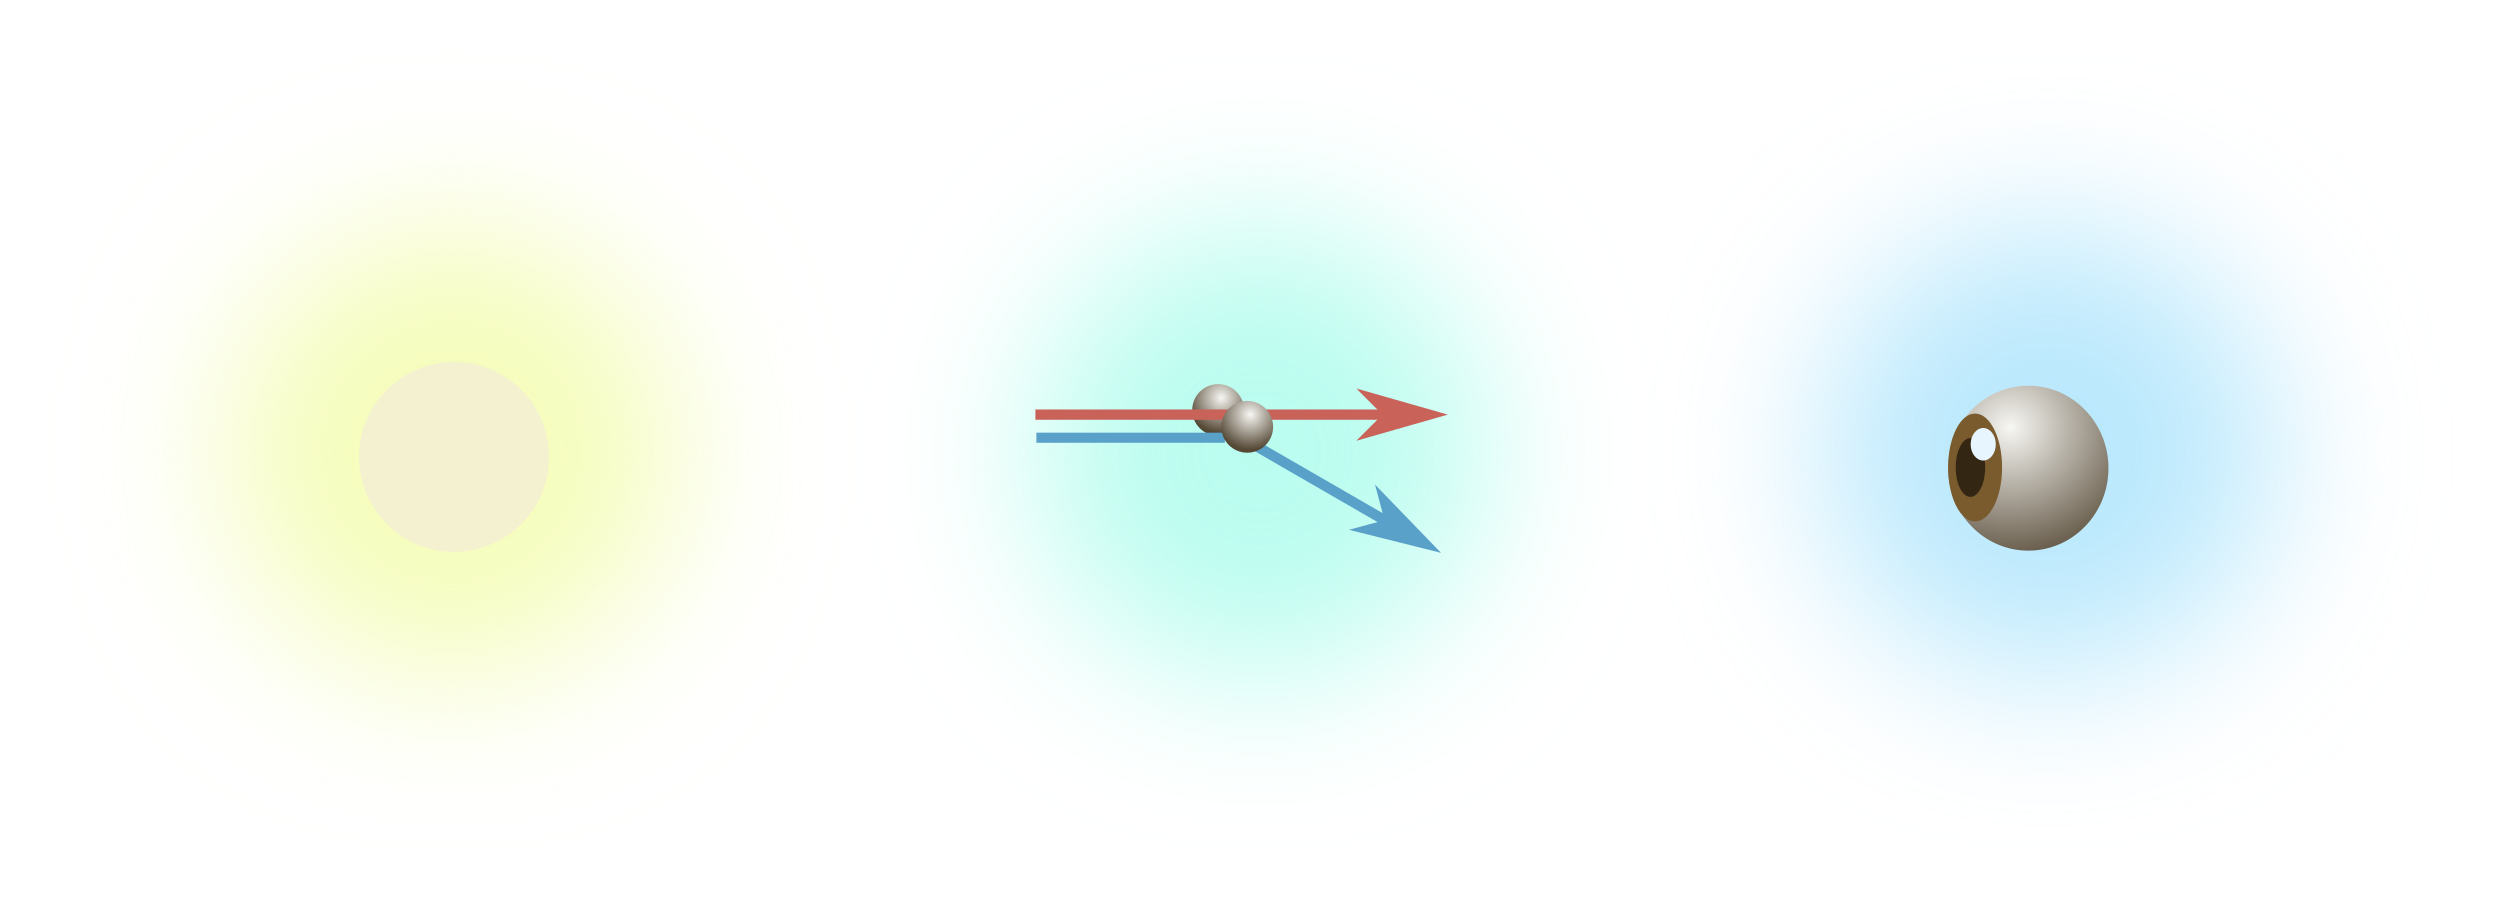
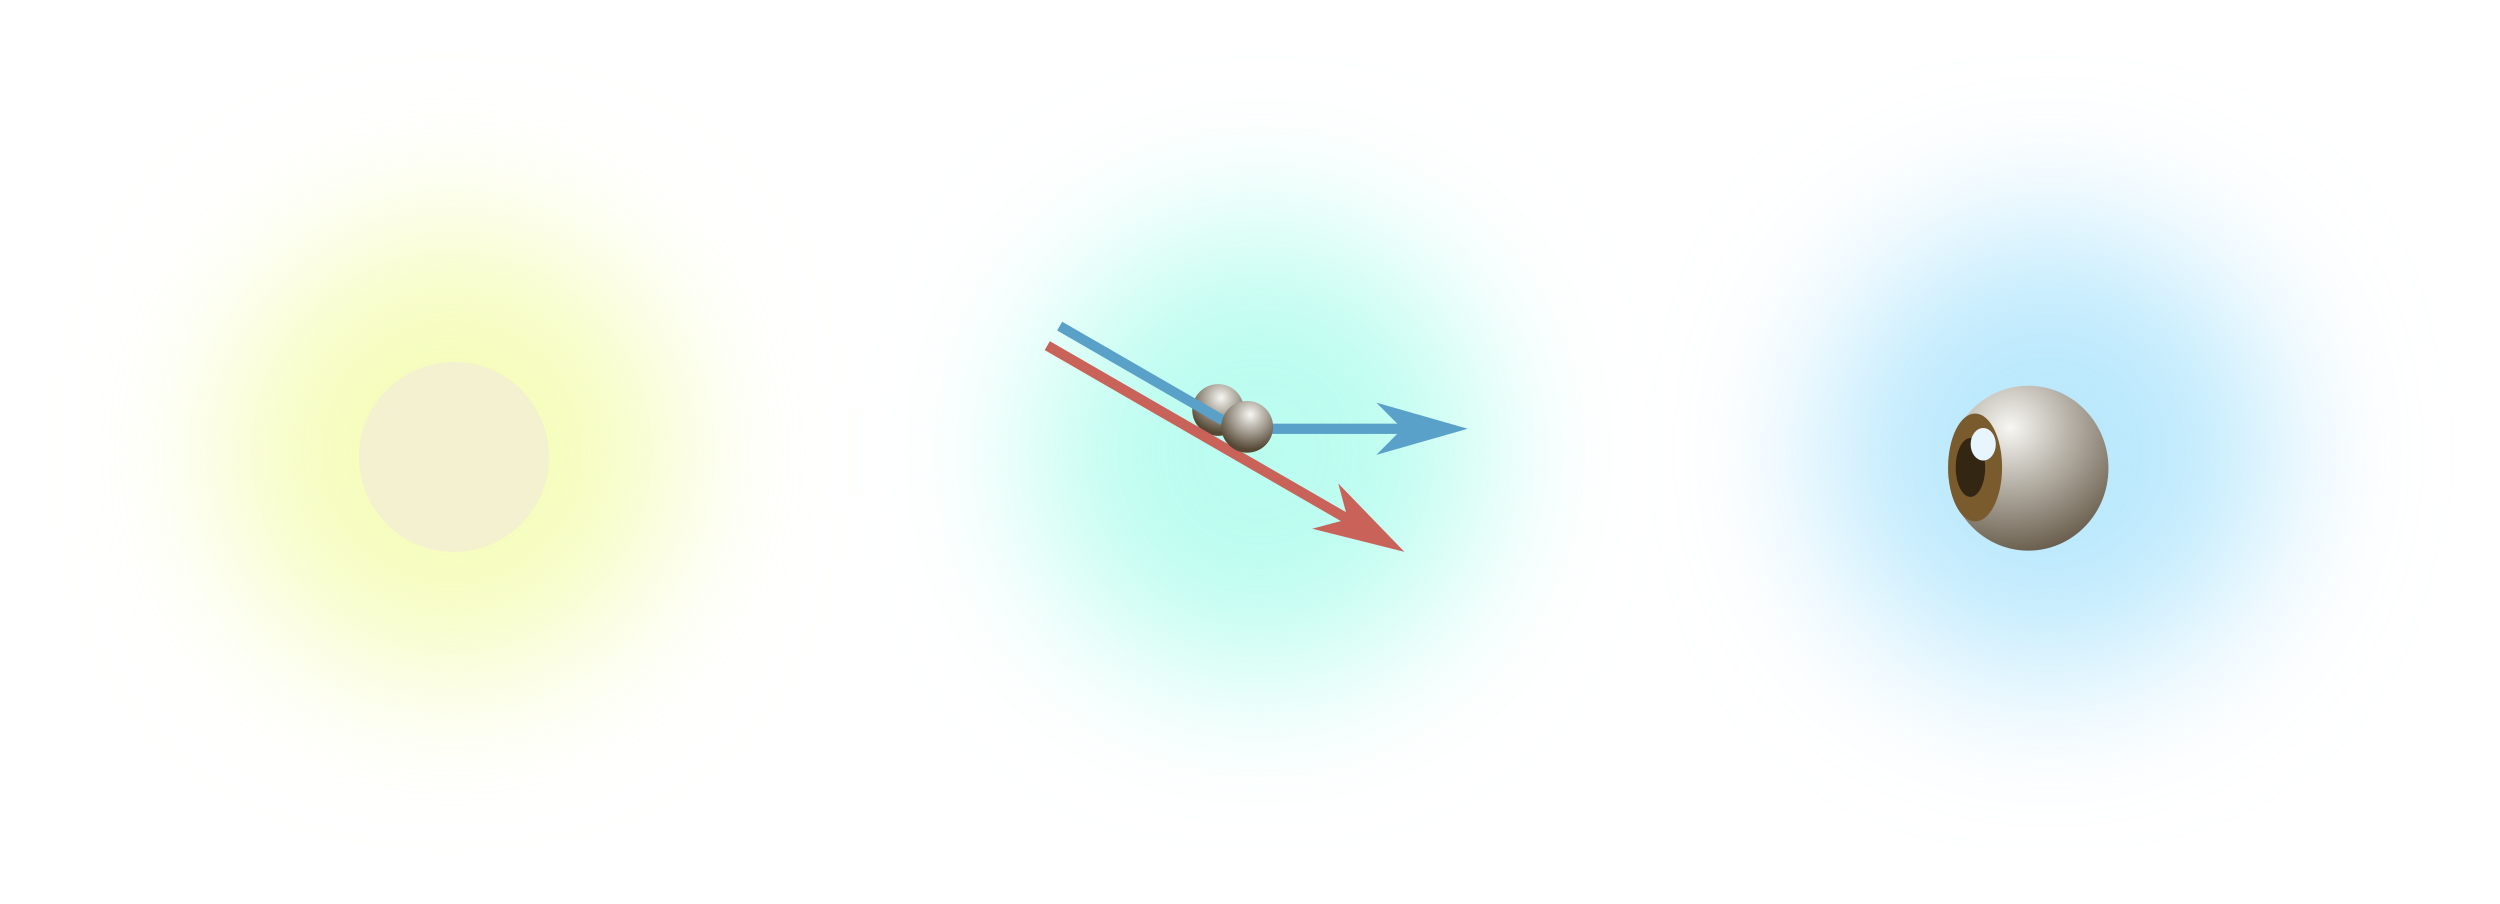
<svg xmlns="http://www.w3.org/2000/svg" xmlns:xlink="http://www.w3.org/1999/xlink" width="56.878mm" height="20.551mm" viewBox="0 0 56.878 20.551" version="1.1" id="svg1919">
  <defs id="defs1916">
    <linearGradient id="linearGradient8062">
      <stop style="stop-color:#f7f7f3;stop-opacity:1" offset="0" id="stop8058" />
      <stop style="stop-color:#554835;stop-opacity:1" offset="1" id="stop8060" />
    </linearGradient>
    <linearGradient id="linearGradient6531">
      <stop style="stop-color:#f7f7f3;stop-opacity:1" offset="0" id="stop6527" />
      <stop style="stop-color:#b09d81;stop-opacity:1" offset="1" id="stop6529" />
    </linearGradient>
    <linearGradient id="linearGradient6184">
      <stop style="stop-color:#88fbd2;stop-opacity:1" offset="0" id="stop6180" />
      <stop style="stop-color:#6ef8ce;stop-opacity:0;" offset="1" id="stop6182" />
    </linearGradient>
    <linearGradient id="linearGradient11644">
      <stop style="stop-color:#ffffff;stop-opacity:1" offset="0" id="stop11640" />
      <stop style="stop-color:#d5cbbc;stop-opacity:1" offset="1" id="stop11642" />
    </linearGradient>
    <linearGradient id="linearGradient8971">
      <stop style="stop-color:#35813b;stop-opacity:1" offset="0" id="stop8967" />
      <stop style="stop-color:#1b441b;stop-opacity:1" offset="1" id="stop8969" />
    </linearGradient>
    <marker style="overflow:visible" id="Arrow1Mend" refX="0" refY="0" orient="auto">
      <path transform="matrix(-0.4,0,0,-0.4,-4,0)" style="fill:context-stroke;fill-rule:evenodd;stroke:context-stroke;stroke-width:1pt" d="M 0,0 5,-5 -12.5,0 5,5 Z" id="path6926" />
    </marker>
    <linearGradient id="linearGradient6579">
      <stop style="stop-color:#6ecaf8;stop-opacity:1;" offset="0" id="stop6575" />
      <stop style="stop-color:#6ecaf8;stop-opacity:0;" offset="1" id="stop6577" />
    </linearGradient>
    <filter style="color-interpolation-filters:sRGB" id="filter6571" x="-0.404" y="-0.404" width="1.809" height="1.809">
      <feGaussianBlur stdDeviation="1.728" id="feGaussianBlur6573" />
    </filter>
    <linearGradient xlink:href="#linearGradient6579" id="linearGradient6581" x1="93.383" y1="100.019" x2="93.383" y2="63.141" gradientUnits="userSpaceOnUse" />
    <radialGradient xlink:href="#linearGradient6579" id="radialGradient8110" cx="105.24" cy="79.818" fx="105.24" fy="79.818" r="0.976" gradientUnits="userSpaceOnUse" gradientTransform="matrix(0.6030273,0,0,0.6030273,38.56063,28.7973)" />
    <radialGradient xlink:href="#linearGradient6579" id="radialGradient8213" gradientUnits="userSpaceOnUse" gradientTransform="matrix(0.6030273,0,0,0.6030273,38.05608,29.25981)" cx="105.24" cy="79.818" fx="105.24" fy="79.818" r="0.976" />
    <radialGradient xlink:href="#linearGradient6579" id="radialGradient8217" gradientUnits="userSpaceOnUse" gradientTransform="matrix(0.6030273,0,0,0.6030273,38.93904,29.13367)" cx="105.24" cy="79.818" fx="105.24" fy="79.818" r="0.976" />
    <radialGradient xlink:href="#linearGradient6579" id="radialGradient8225" gradientUnits="userSpaceOnUse" gradientTransform="matrix(0.6030273,0,0,0.6030273,41.26883,30.01663)" cx="105.24" cy="79.818" fx="105.24" fy="79.818" r="0.976" />
    <linearGradient xlink:href="#linearGradient8971" id="linearGradient8946" gradientUnits="userSpaceOnUse" x1="93.383" y1="100.019" x2="93.383" y2="63.141" gradientTransform="matrix(1,0,0,0.1157899,0,-121.0366)" />
    <filter style="color-interpolation-filters:sRGB" id="filter10713" x="-0.749" y="-0.23" width="2.498" height="1.46">
      <feGaussianBlur stdDeviation="0.674" id="feGaussianBlur10715" />
    </filter>
    <radialGradient xlink:href="#linearGradient6579" id="radialGradient11516" gradientUnits="userSpaceOnUse" gradientTransform="matrix(0.6030273,0,0,0.6030273,40.57859,27.30498)" cx="105.24" cy="79.818" fx="105.24" fy="79.818" r="0.976" />
    <radialGradient xlink:href="#linearGradient6579" id="radialGradient11520" gradientUnits="userSpaceOnUse" gradientTransform="matrix(0.6030273,0,0,0.6030273,41.10776,26.77581)" cx="105.24" cy="79.818" fx="105.24" fy="79.818" r="0.976" />
    <radialGradient xlink:href="#linearGradient11644" id="radialGradient11648" cx="107.048" cy="-101.914" fx="107.048" fy="-101.914" r="3.029" gradientTransform="matrix(1.425518,-0.5377639,0.7487234,1.984734,30.75449,157.9487)" gradientUnits="userSpaceOnUse" />
    <linearGradient xlink:href="#linearGradient6579" id="linearGradient13010" gradientUnits="userSpaceOnUse" x1="93.383" y1="100.019" x2="93.383" y2="63.141" gradientTransform="translate(0,64.4256)" />
    <radialGradient xlink:href="#linearGradient6184" id="radialGradient13384" gradientUnits="userSpaceOnUse" gradientTransform="matrix(0.6030273,0,0,0.6030273,-42.2831,22.18765)" cx="105.24" cy="79.818" fx="105.24" fy="79.818" r="0.976" />
    <radialGradient xlink:href="#linearGradient6184" id="radialGradient13386" gradientUnits="userSpaceOnUse" gradientTransform="matrix(0.6030273,0,0,0.6030273,-42.81226,22.71682)" cx="105.24" cy="79.818" fx="105.24" fy="79.818" r="0.976" />
    <radialGradient xlink:href="#linearGradient8062" id="radialGradient13388" gradientUnits="userSpaceOnUse" gradientTransform="matrix(1.122454,-0.1739432,0.1873045,1.071366,-49.71862,30.89984)" cx="106.882" cy="-101.166" fx="106.882" fy="-101.166" r="3.029" />
    <radialGradient xlink:href="#linearGradient6184" id="radialGradient13392" gradientUnits="userSpaceOnUse" gradientTransform="matrix(0.6030273,0,0,0.6030273,-42.12203,25.42847)" cx="105.24" cy="79.818" fx="105.24" fy="79.818" r="0.976" />
    <radialGradient xlink:href="#linearGradient6184" id="radialGradient1633" gradientUnits="userSpaceOnUse" gradientTransform="matrix(0.6030273,0,0,0.6030273,-7.896497,-103.9098)" cx="105.24" cy="79.818" fx="105.24" fy="79.818" r="0.976" />
    <radialGradient xlink:href="#linearGradient6184" id="radialGradient1635" gradientUnits="userSpaceOnUse" gradientTransform="matrix(0.6030273,0,0,0.6030273,-8.77946,-103.7836)" cx="105.24" cy="79.818" fx="105.24" fy="79.818" r="0.976" />
    <radialGradient xlink:href="#linearGradient6184" id="radialGradient1637" gradientUnits="userSpaceOnUse" gradientTransform="matrix(0.6030273,0,0,0.6030273,-8.27491,-104.2461)" cx="105.24" cy="79.818" fx="105.24" fy="79.818" r="0.976" />
    <radialGradient xlink:href="#linearGradient6184" id="radialGradient1643" gradientUnits="userSpaceOnUse" gradientTransform="matrix(0.6030273,0,0,0.6030273,-124.2983,-6.871051)" cx="105.24" cy="79.818" fx="105.24" fy="79.818" r="0.976" />
    <radialGradient xlink:href="#linearGradient6184" id="radialGradient1645" gradientUnits="userSpaceOnUse" gradientTransform="matrix(0.6030273,0,0,0.6030273,-124.8275,-6.341884)" cx="105.24" cy="79.818" fx="105.24" fy="79.818" r="0.976" />
    <radialGradient xlink:href="#linearGradient6184" id="radialGradient1653" gradientUnits="userSpaceOnUse" gradientTransform="matrix(0.6030273,0,0,0.6030273,-38.49634,29.4725)" cx="105.24" cy="79.818" fx="105.24" fy="79.818" r="0.976" />
    <radialGradient xlink:href="#linearGradient6184" id="radialGradient1659" gradientUnits="userSpaceOnUse" gradientTransform="matrix(0.6030273,0,0,0.6030273,14.92084,-42.80342)" cx="105.24" cy="79.818" fx="105.24" fy="79.818" r="0.976" />
    <radialGradient xlink:href="#linearGradient6184" id="radialGradient1661" gradientUnits="userSpaceOnUse" gradientTransform="matrix(0.6030273,0,0,0.6030273,14.39167,-42.27425)" cx="105.24" cy="79.818" fx="105.24" fy="79.818" r="0.976" />
    <radialGradient xlink:href="#linearGradient6184" id="radialGradient6186" cx="30.168" cy="93.913" fx="30.168" fy="93.913" r="0.589" gradientUnits="userSpaceOnUse" gradientTransform="translate(-12.52291,-24.25697)" />
    <radialGradient xlink:href="#linearGradient6531" id="radialGradient6872" gradientUnits="userSpaceOnUse" gradientTransform="matrix(1.474861,-0.2285547,0.2461109,1.407734,-81.54775,71.25076)" cx="106.882" cy="-101.166" fx="106.882" fy="-101.166" r="3.029" />
    <radialGradient xlink:href="#linearGradient8062" id="radialGradient15699" gradientUnits="userSpaceOnUse" gradientTransform="matrix(0.8173115,0,0,0.8173115,-52.75355,30.54264)" cx="105.355" cy="79.355" fx="105.355" fy="79.355" r="0.976" />
    <radialGradient xlink:href="#linearGradient8062" id="radialGradient16050" gradientUnits="userSpaceOnUse" gradientTransform="matrix(0.8173115,0,0,0.8173115,-52.09117,30.92613)" cx="105.355" cy="79.355" fx="105.355" fy="79.355" r="0.976" />
  </defs>
  <g id="layer1" transform="translate(-5.571202,-86.3522)">
    <circle style="opacity:0.575;mix-blend-mode:normal;fill:#88d8fb;fill-opacity:1;stroke:none;stroke-width:0.5;filter:url(#filter6571)" id="circle3615" cx="52.173" cy="96.628" r="5.127" />
    <circle style="opacity:0.575;mix-blend-mode:normal;fill:#88fbe4;fill-opacity:1;stroke:none;stroke-width:0.5;filter:url(#filter6571)" id="circle2165" cx="34.225" cy="96.628" r="5.127" />
    <rect style="opacity:0.499;fill:url(#linearGradient6581);fill-opacity:1;stroke:none;stroke-width:0.558;stroke-opacity:1" id="rect3906" width="33.92" height="52.202" x="77.212" y="61.691" />
    <circle style="fill:#e8dec4;fill-opacity:1;stroke:#dbcca3;stroke-width:0.5;stroke-opacity:1" id="circle4144" cx="137.653" cy="98.211" r="15.382" />
    <path style="fill:#fcfaf7;fill-opacity:1;stroke:#dbcca3;stroke-width:0.5;stroke-opacity:1" id="circle4437" d="m 123.905,105.111 a 15.382,15.382 0 0 1 0.477,-14.677 l 13.272,7.777 z" />
    <ellipse style="fill:#795b2e;fill-opacity:1;stroke:none;stroke-width:1.036;stroke-opacity:1" id="path5293" cx="124.914" cy="97.916" rx="2.65" ry="5.966" />
    <ellipse style="fill:#332613;fill-opacity:1;stroke:none;stroke-width:0.565;stroke-opacity:1" id="ellipse5411" cx="124.457" cy="97.916" rx="1.445" ry="3.254" />
    <ellipse style="fill:#e7f6fe;fill-opacity:1;stroke:none;stroke-width:0.389;stroke-opacity:1" id="ellipse7188" cx="125.712" cy="95.348" rx="1.236" ry="1.802" />
    <circle style="mix-blend-mode:normal;fill:#fcd9ae;fill-opacity:1;stroke:none;stroke-width:0.5;filter:url(#filter6571)" id="path6357" cx="83.726" cy="77.663" r="5.127" />
    <g id="path6783">
      <path style="color:#000000;fill:#59a1c9;-inkscape-stroke:none" d="m 89.455,78.312 v 0.234 h 8.867 V 78.312 Z" id="path10902" />
      <g id="g10890">
        <g id="path10892">
          <path style="color:#000000;fill:#59a1c9;fill-rule:evenodd;stroke-width:0.094pt;-inkscape-stroke:none" d="m 97.387,78.429 -0.468,0.468 1.638,-0.468 -1.638,-0.468 z" id="path10896" />
          <path style="color:#000000;fill:#59a1c9;fill-rule:evenodd;-inkscape-stroke:none" d="m 96.705,77.834 0.596,0.596 -0.596,0.594 2.08,-0.594 z m 0.43,0.254 1.195,0.342 -1.195,0.34 0.342,-0.34 -0.045,-0.045 z" id="path10898" />
        </g>
      </g>
    </g>
    <g id="path7265">
      <path style="color:#000000;fill:#59c96d;-inkscape-stroke:none" d="m 89.455,77.072 v 0.234 h 9.766 v -0.234 z" id="path10920" />
      <g id="g10908">
        <g id="path10910">
          <path style="color:#000000;fill:#59c96d;fill-rule:evenodd;stroke-width:0.094pt;-inkscape-stroke:none" d="m 98.284,77.19 -0.468,0.468 1.638,-0.468 -1.638,-0.468 z" id="path10914" />
          <path style="color:#000000;fill:#59c96d;fill-rule:evenodd;-inkscape-stroke:none" d="m 97.602,76.596 0.594,0.594 -0.594,0.594 2.08,-0.594 z m 0.43,0.252 1.195,0.342 -1.195,0.342 0.342,-0.342 -0.045,-0.045 z" id="path10916" />
        </g>
      </g>
    </g>
    <g id="path7267">
      <path style="color:#000000;fill:#c96259;-inkscape-stroke:none" d="m 89.455,75.816 v 0.232 h 7.293 v -0.232 z" id="path10938" />
      <g id="g10926">
        <g id="path10928">
          <path style="color:#000000;fill:#c96259;fill-rule:evenodd;stroke-width:0.094pt;-inkscape-stroke:none" d="m 95.812,75.933 -0.468,0.468 1.638,-0.468 -1.638,-0.468 z" id="path10932" />
          <path style="color:#000000;fill:#c96259;fill-rule:evenodd;-inkscape-stroke:none" d="m 95.131,75.338 0.594,0.596 -0.594,0.594 2.078,-0.594 z m 0.428,0.254 1.197,0.342 -1.195,0.34 0.34,-0.34 -0.045,-0.045 z" id="path10934" />
        </g>
      </g>
    </g>
    <g id="path7542">
      <path style="color:#000000;fill:#b859c9;-inkscape-stroke:none" d="m 89.455,79.561 v 0.234 h 6.377 v -0.234 z" id="path10956" />
      <g id="g10944">
        <g id="path10946">
          <path style="color:#000000;fill:#b859c9;fill-rule:evenodd;stroke-width:0.094pt;-inkscape-stroke:none" d="m 94.896,79.677 -0.468,0.468 1.638,-0.468 -1.638,-0.468 z" id="path10950" />
          <path style="color:#000000;fill:#b859c9;fill-rule:evenodd;-inkscape-stroke:none" d="m 94.215,79.084 0.594,0.594 -0.594,0.594 2.078,-0.594 z m 0.43,0.252 1.195,0.34 -1.195,0.342 0.34,-0.34 -0.043,-0.045 z" id="path10952" />
        </g>
      </g>
    </g>
    <circle style="fill:url(#radialGradient8110);fill-opacity:1;stroke:none;stroke-width:0.16;stroke-miterlimit:4;stroke-dasharray:none;stroke-opacity:1" id="path7996" cx="102.023" cy="76.93" r="0.589" />
    <circle style="fill:url(#radialGradient8213);fill-opacity:1;stroke:none;stroke-width:0.16;stroke-miterlimit:4;stroke-dasharray:none;stroke-opacity:1" id="circle8211" cx="101.518" cy="77.392" r="0.589" />
    <circle style="fill:url(#radialGradient8217);fill-opacity:1;stroke:none;stroke-width:0.16;stroke-miterlimit:4;stroke-dasharray:none;stroke-opacity:1" id="circle8215" cx="102.401" cy="77.266" r="0.589" />
    <circle style="fill:url(#radialGradient8225);fill-opacity:1;stroke:none;stroke-width:0.16;stroke-miterlimit:4;stroke-dasharray:none;stroke-opacity:1" id="circle8223" cx="104.731" cy="78.149" r="0.589" />
    <circle style="opacity:1;fill:#f4f1d0;fill-opacity:1;stroke:none;stroke-width:0.265;stroke-miterlimit:4;stroke-dasharray:none;stroke-opacity:1" id="path8259" cx="83.781" cy="77.783" r="2.161" />
    <g id="g8762" transform="rotate(90,97.59217,87.7693)">
      <g id="path8750">
        <path style="color:#000000;fill:#59a1c9;-inkscape-stroke:none" d="M 90.123,83.078 V 83.312 h 8.326 v -0.234 z" id="path10974" />
        <g id="g10962">
          <g id="path10964">
            <path style="color:#000000;fill:#59a1c9;fill-rule:evenodd;stroke-width:0.094pt;-inkscape-stroke:none" d="m 97.514,83.195 -0.468,0.468 1.638,-0.468 -1.638,-0.468 z" id="path10968" />
            <path style="color:#000000;fill:#59a1c9;fill-rule:evenodd;-inkscape-stroke:none" d="m 96.832,82.602 0.592,0.594 -0.592,0.594 2.078,-0.594 z m 0.428,0.252 1.195,0.342 -1.195,0.342 0.342,-0.342 -0.043,-0.045 z" id="path10970" />
          </g>
        </g>
      </g>
      <g id="path8752">
        <path style="color:#000000;fill:#59c96d;-inkscape-stroke:none" d="m 90.123,81.838 v 0.234 h 5.18 v -0.234 z" id="path10992" />
        <g id="g10980">
          <g id="path10982">
            <path style="color:#000000;fill:#59c96d;fill-rule:evenodd;stroke-width:0.094pt;-inkscape-stroke:none" d="m 94.368,81.956 -0.468,0.468 1.638,-0.468 -1.638,-0.468 z" id="path10986" />
            <path style="color:#000000;fill:#59c96d;fill-rule:evenodd;-inkscape-stroke:none" d="m 93.686,81.361 0.594,0.594 -0.594,0.594 2.078,-0.594 z m 0.428,0.252 1.197,0.342 -1.197,0.342 0.342,-0.342 -0.043,-0.043 z" id="path10988" />
          </g>
        </g>
      </g>
      <g id="path8754">
        <path style="color:#000000;fill:#c96259;-inkscape-stroke:none" d="m 90.123,80.582 v 0.234 h 3.893 v -0.234 z" id="path11010" />
        <g id="g10998">
          <g id="path11000">
            <path style="color:#000000;fill:#c96259;fill-rule:evenodd;stroke-width:0.094pt;-inkscape-stroke:none" d="m 93.079,80.699 -0.468,0.468 1.638,-0.468 -1.638,-0.468 z" id="path11004" />
            <path style="color:#000000;fill:#c96259;fill-rule:evenodd;-inkscape-stroke:none" d="m 92.396,80.105 0.594,0.594 -0.594,0.594 2.08,-0.594 z m 0.428,0.252 1.197,0.342 -1.197,0.342 0.344,-0.342 -0.045,-0.045 z" id="path11006" />
          </g>
        </g>
      </g>
      <g id="path8756">
        <path style="color:#000000;fill:#b859c9;-inkscape-stroke:none" d="m 90.123,84.326 v 0.234 h 10.125 v -0.234 z" id="path11028" />
        <g id="g11016">
          <g id="path11018">
            <path style="color:#000000;fill:#b859c9;fill-rule:evenodd;stroke-width:0.094pt;-inkscape-stroke:none" d="m 99.312,84.443 -0.468,0.468 1.638,-0.468 -1.638,-0.468 z" id="path11022" />
            <path style="color:#000000;fill:#b859c9;fill-rule:evenodd;-inkscape-stroke:none" d="m 98.629,83.85 0.594,0.594 -0.594,0.594 2.08,-0.594 z m 0.43,0.252 1.195,0.342 -1.195,0.342 0.342,-0.342 -0.045,-0.045 z" id="path11024" />
          </g>
        </g>
      </g>
    </g>
    <rect style="fill:url(#linearGradient8946);fill-opacity:1;stroke:none;stroke-width:0.19;stroke-opacity:1" id="rect8944" width="33.92" height="6.044" x="77.212" y="-113.893" transform="scale(1,-1)" />
    <g id="g9482" transform="matrix(0,-1,-1,0,201.0084,192.2231)">
      <g id="path9470">
        <path style="color:#000000;fill:#59a1c9;-inkscape-stroke:none" d="m 88.676,99.172 v 0.234 h 8.867 v -0.234 z" id="path11046" />
        <g id="g11034">
          <g id="path11036">
            <path style="color:#000000;fill:#59a1c9;fill-rule:evenodd;stroke-width:0.094pt;-inkscape-stroke:none" d="m 96.608,99.289 -0.468,0.468 1.638,-0.468 -1.638,-0.468 z" id="path11040" />
            <path style="color:#000000;fill:#59a1c9;fill-rule:evenodd;-inkscape-stroke:none" d="m 95.926,98.695 0.594,0.594 -0.594,0.594 2.078,-0.594 z m 0.428,0.252 1.195,0.342 -1.195,0.342 0.342,-0.342 -0.043,-0.045 z" id="path11042" />
          </g>
        </g>
      </g>
      <g id="path9472">
        <path style="color:#000000;fill:#59c96d;-inkscape-stroke:none" d="m 88.676,97.934 v 0.232 h 9.766 v -0.232 z" id="path11064" />
        <g id="g11052">
          <g id="path11054">
            <path style="color:#000000;fill:#59c96d;fill-rule:evenodd;stroke-width:0.094pt;-inkscape-stroke:none" d="m 97.505,98.05 -0.468,0.468 1.638,-0.468 -1.638,-0.468 z" id="path11058" />
            <path style="color:#000000;fill:#59c96d;fill-rule:evenodd;-inkscape-stroke:none" d="m 96.822,97.455 0.596,0.596 -0.596,0.594 2.08,-0.596 z m 0.43,0.254 1.197,0.342 -1.197,0.34 0.342,-0.342 -0.045,-0.043 z" id="path11060" />
          </g>
        </g>
      </g>
      <g id="path9474">
        <path style="color:#000000;fill:#c96259;-inkscape-stroke:none" d="m 88.676,96.676 v 0.234 h 7.293 v -0.234 z" id="path11082" />
        <g id="g11070">
          <g id="path11072">
            <path style="color:#000000;fill:#c96259;fill-rule:evenodd;stroke-width:0.094pt;-inkscape-stroke:none" d="m 95.033,96.793 -0.468,0.468 1.638,-0.468 -1.638,-0.468 z" id="path11076" />
            <path style="color:#000000;fill:#c96259;fill-rule:evenodd;-inkscape-stroke:none" d="m 94.352,96.199 0.592,0.594 -0.592,0.594 2.078,-0.594 z m 0.428,0.252 1.195,0.342 -1.195,0.342 0.342,-0.342 -0.045,-0.045 z" id="path11078" />
          </g>
        </g>
      </g>
      <g id="path9476">
        <path style="color:#000000;fill:#b859c9;-inkscape-stroke:none" d="m 88.676,100.42 v 0.234 h 6.377 v -0.234 z" id="path11100" />
        <g id="g11088">
          <g id="path11090">
            <path style="color:#000000;fill:#b859c9;fill-rule:evenodd;stroke-width:0.094pt;-inkscape-stroke:none" d="m 94.117,100.537 -0.468,0.468 1.638,-0.468 -1.638,-0.468 z" id="path11094" />
            <path style="color:#000000;fill:#b859c9;fill-rule:evenodd;-inkscape-stroke:none" d="m 93.436,99.943 0.592,0.594 -0.592,0.594 2.078,-0.594 z m 0.428,0.252 1.195,0.342 -1.195,0.342 0.342,-0.342 -0.045,-0.045 z" id="path11096" />
          </g>
        </g>
      </g>
    </g>
    <ellipse style="mix-blend-mode:normal;fill:#133014;fill-opacity:1;stroke:none;stroke-width:0.063;stroke-opacity:1;filter:url(#filter10713)" id="ellipse9974" cx="-111.781" cy="-102.334" transform="matrix(0,-0.9001925,-1.263863,0,-24.98071,10.51566)" rx="1.081" ry="3.515" />
    <ellipse style="fill:url(#radialGradient11648);fill-opacity:1;stroke:#dbcca3;stroke-width:0.1;stroke-opacity:1" id="path9694" cx="107.64" cy="-102.334" transform="rotate(90)" rx="2.979" ry="3.152" />
    <ellipse style="fill:#795b2e;fill-opacity:1;stroke:none;stroke-width:0.392;stroke-opacity:1" id="ellipse9696" cx="105.845" cy="-102.396" rx="1.003" ry="2.258" transform="rotate(90)" />
    <ellipse style="fill:#332613;fill-opacity:1;stroke:none;stroke-width:0.214;stroke-opacity:1" id="ellipse9698" cx="105.672" cy="-102.396" rx="0.547" ry="1.232" transform="rotate(90)" />
    <ellipse style="fill:#e7f6fe;fill-opacity:1;stroke:none;stroke-width:0.147;stroke-opacity:1" id="ellipse9700" cx="106.147" cy="-103.368" rx="0.468" ry="0.682" transform="rotate(90)" />
    <circle style="fill:url(#radialGradient11516);fill-opacity:1;stroke:none;stroke-width:0.16;stroke-miterlimit:4;stroke-dasharray:none;stroke-opacity:1" id="circle11514" cx="104.041" cy="75.437" r="0.589" />
    <circle style="fill:url(#radialGradient11520);fill-opacity:1;stroke:none;stroke-width:0.16;stroke-miterlimit:4;stroke-dasharray:none;stroke-opacity:1" id="circle11518" cx="104.57" cy="74.908" r="0.589" />
    <rect style="fill:url(#linearGradient13010);fill-opacity:1;stroke:none;stroke-width:0.558;stroke-opacity:1" id="rect13008" width="33.92" height="52.202" x="77.212" y="126.117" />
    <circle style="mix-blend-mode:normal;fill:#eefb88;fill-opacity:1;stroke:none;stroke-width:0.5;filter:url(#filter6571);opacity:0.575" id="circle13208" cx="15.847" cy="96.628" r="5.127" />
    <circle style="opacity:1;fill:#f4f1d0;fill-opacity:1;stroke:none;stroke-width:0.265;stroke-miterlimit:4;stroke-dasharray:none;stroke-opacity:1" id="circle13266" cx="15.901" cy="96.748" r="2.161" />
    <g id="g13278" transform="rotate(90,69.28396,49.351)">
      <path style="color:#000000;fill:#59a1c9;-inkscape-stroke:none" d="M 90.123,83.078 V 83.312 h 8.326 v -0.234 z" id="path13268" />
      <g id="g13276">
        <g id="g13274">
          <path style="color:#000000;fill:#59a1c9;fill-rule:evenodd;stroke-width:0.094pt;-inkscape-stroke:none" d="m 97.514,83.195 -0.468,0.468 1.638,-0.468 -1.638,-0.468 z" id="path13270" />
          <path style="color:#000000;fill:#59a1c9;fill-rule:evenodd;-inkscape-stroke:none" d="m 96.832,82.602 0.592,0.594 -0.592,0.594 2.078,-0.594 z m 0.428,0.252 1.195,0.342 -1.195,0.342 0.342,-0.342 -0.043,-0.045 z" id="path13272" />
        </g>
      </g>
    </g>
    <g id="g13290" transform="rotate(90,69.28396,49.351)">
      <path style="color:#000000;fill:#59c96d;-inkscape-stroke:none" d="m 90.123,81.838 v 0.234 h 5.18 v -0.234 z" id="path13280" />
      <g id="g13288">
        <g id="g13286">
          <path style="color:#000000;fill:#59c96d;fill-rule:evenodd;stroke-width:0.094pt;-inkscape-stroke:none" d="m 94.368,81.956 -0.468,0.468 1.638,-0.468 -1.638,-0.468 z" id="path13282" />
          <path style="color:#000000;fill:#59c96d;fill-rule:evenodd;-inkscape-stroke:none" d="m 93.686,81.361 0.594,0.594 -0.594,0.594 2.078,-0.594 z m 0.428,0.252 1.197,0.342 -1.197,0.342 0.342,-0.342 -0.043,-0.043 z" id="path13284" />
        </g>
      </g>
    </g>
    <g id="g13302" transform="rotate(90,69.28396,49.351)">
      <path style="color:#000000;fill:#c96259;-inkscape-stroke:none" d="m 90.123,80.582 v 0.234 h 3.893 v -0.234 z" id="path13292" />
      <g id="g13300">
        <g id="g13298">
          <path style="color:#000000;fill:#c96259;fill-rule:evenodd;stroke-width:0.094pt;-inkscape-stroke:none" d="m 93.079,80.699 -0.468,0.468 1.638,-0.468 -1.638,-0.468 z" id="path13294" />
          <path style="color:#000000;fill:#c96259;fill-rule:evenodd;-inkscape-stroke:none" d="m 92.396,80.105 0.594,0.594 -0.594,0.594 2.08,-0.594 z m 0.428,0.252 1.197,0.342 -1.197,0.342 0.344,-0.342 -0.045,-0.045 z" id="path13296" />
        </g>
      </g>
    </g>
    <g id="g13314" transform="rotate(90,69.28396,49.351)">
      <path style="color:#000000;fill:#b859c9;-inkscape-stroke:none" d="m 90.123,84.326 v 0.234 h 10.125 v -0.234 z" id="path13304" />
      <g id="g13312">
        <g id="g13310">
          <path style="color:#000000;fill:#b859c9;fill-rule:evenodd;stroke-width:0.094pt;-inkscape-stroke:none" d="m 99.312,84.443 -0.468,0.468 1.638,-0.468 -1.638,-0.468 z" id="path13306" />
          <path style="color:#000000;fill:#b859c9;fill-rule:evenodd;-inkscape-stroke:none" d="m 98.629,83.85 0.594,0.594 -0.594,0.594 2.08,-0.594 z m 0.43,0.252 1.195,0.342 -1.195,0.342 0.342,-0.342 -0.045,-0.045 z" id="path13308" />
        </g>
      </g>
    </g>
    <g id="g1408" transform="translate(0,24.84861)">
      <g id="g13220" transform="translate(-69.467,18.96511)">
        <path style="color:#000000;fill:#59a1c9;-inkscape-stroke:none" d="m 89.455,78.312 v 0.234 h 8.867 V 78.312 Z" id="path13210" />
        <g id="g13218">
          <g id="g13216">
            <path style="color:#000000;fill:#59a1c9;fill-rule:evenodd;stroke-width:0.094pt;-inkscape-stroke:none" d="m 97.387,78.429 -0.468,0.468 1.638,-0.468 -1.638,-0.468 z" id="path13212" />
            <path style="color:#000000;fill:#59a1c9;fill-rule:evenodd;-inkscape-stroke:none" d="m 96.705,77.834 0.596,0.596 -0.596,0.594 2.08,-0.594 z m 0.43,0.254 1.195,0.342 -1.195,0.34 0.342,-0.34 -0.045,-0.045 z" id="path13214" />
          </g>
        </g>
      </g>
      <g id="g13232" transform="translate(-69.467,18.96511)">
        <path style="color:#000000;fill:#59c96d;-inkscape-stroke:none" d="m 89.455,77.072 v 0.234 h 9.766 v -0.234 z" id="path13222" />
        <g id="g13230">
          <g id="g13228">
            <path style="color:#000000;fill:#59c96d;fill-rule:evenodd;stroke-width:0.094pt;-inkscape-stroke:none" d="m 98.284,77.19 -0.468,0.468 1.638,-0.468 -1.638,-0.468 z" id="path13224" />
            <path style="color:#000000;fill:#59c96d;fill-rule:evenodd;-inkscape-stroke:none" d="m 97.602,76.596 0.594,0.594 -0.594,0.594 2.08,-0.594 z m 0.43,0.252 1.195,0.342 -1.195,0.342 0.342,-0.342 -0.045,-0.045 z" id="path13226" />
          </g>
        </g>
      </g>
      <g id="g13244" transform="translate(-69.99617,18.96511)">
        <path style="color:#000000;fill:#c96259;-inkscape-stroke:none" d="m 89.455,75.816 v 0.232 h 7.293 v -0.232 z" id="path13234" />
        <g id="g13242">
          <g id="g13240">
            <path style="color:#000000;fill:#c96259;fill-rule:evenodd;stroke-width:0.094pt;-inkscape-stroke:none" d="m 95.812,75.933 -0.468,0.468 1.638,-0.468 -1.638,-0.468 z" id="path13236" />
            <path style="color:#000000;fill:#c96259;fill-rule:evenodd;-inkscape-stroke:none" d="m 95.131,75.338 0.594,0.596 -0.594,0.594 2.078,-0.594 z m 0.428,0.254 1.197,0.342 -1.195,0.34 0.34,-0.34 -0.045,-0.045 z" id="path13238" />
          </g>
        </g>
      </g>
      <g id="g13256" transform="translate(-69.99617,18.96511)">
        <path style="color:#000000;fill:#b859c9;-inkscape-stroke:none" d="m 89.455,79.561 v 0.234 h 6.377 v -0.234 z" id="path13246" />
        <g id="g13254">
          <g id="g13252">
            <path style="color:#000000;fill:#b859c9;fill-rule:evenodd;stroke-width:0.094pt;-inkscape-stroke:none" d="m 94.896,79.677 -0.468,0.468 1.638,-0.468 -1.638,-0.468 z" id="path13248" />
            <path style="color:#000000;fill:#b859c9;fill-rule:evenodd;-inkscape-stroke:none" d="m 94.215,79.084 0.594,0.594 -0.594,0.594 2.078,-0.594 z m 0.43,0.252 1.195,0.34 -1.195,0.342 0.34,-0.34 -0.043,-0.045 z" id="path13250" />
          </g>
        </g>
      </g>
      <g id="g13330" transform="matrix(-1,0,0,1,133.7394,-1.864369)">
        <path style="color:#000000;fill:#59a1c9;-inkscape-stroke:none" d="m 88.676,99.172 v 0.234 h 8.867 v -0.234 z" id="path13320" />
        <g id="g13328">
          <g id="g13326">
            <path style="color:#000000;fill:#59a1c9;fill-rule:evenodd;stroke-width:0.094pt;-inkscape-stroke:none" d="m 96.608,99.289 -0.468,0.468 1.638,-0.468 -1.638,-0.468 z" id="path13322" />
            <path style="color:#000000;fill:#59a1c9;fill-rule:evenodd;-inkscape-stroke:none" d="m 95.926,98.695 0.594,0.594 -0.594,0.594 2.078,-0.594 z m 0.428,0.252 1.195,0.342 -1.195,0.342 0.342,-0.342 -0.043,-0.045 z" id="path13324" />
          </g>
        </g>
      </g>
      <g id="g13342" transform="matrix(-1,0,0,1,133.7394,-1.864369)">
        <path style="color:#000000;fill:#59c96d;-inkscape-stroke:none" d="m 88.676,97.934 v 0.232 h 9.766 v -0.232 z" id="path13332" />
        <g id="g13340">
          <g id="g13338">
            <path style="color:#000000;fill:#59c96d;fill-rule:evenodd;stroke-width:0.094pt;-inkscape-stroke:none" d="m 97.505,98.05 -0.468,0.468 1.638,-0.468 -1.638,-0.468 z" id="path13334" />
            <path style="color:#000000;fill:#59c96d;fill-rule:evenodd;-inkscape-stroke:none" d="m 96.822,97.455 0.596,0.596 -0.596,0.594 2.08,-0.596 z m 0.43,0.254 1.197,0.342 -1.197,0.34 0.342,-0.342 -0.045,-0.043 z" id="path13336" />
          </g>
        </g>
      </g>
      <g id="g13354" transform="matrix(-1,0,0,1,134.2685,-1.864369)">
        <path style="color:#000000;fill:#c96259;-inkscape-stroke:none" d="m 88.676,96.676 v 0.234 h 7.293 v -0.234 z" id="path13344" />
        <g id="g13352">
          <g id="g13350">
            <path style="color:#000000;fill:#c96259;fill-rule:evenodd;stroke-width:0.094pt;-inkscape-stroke:none" d="m 95.033,96.793 -0.468,0.468 1.638,-0.468 -1.638,-0.468 z" id="path13346" />
            <path style="color:#000000;fill:#c96259;fill-rule:evenodd;-inkscape-stroke:none" d="m 94.352,96.199 0.592,0.594 -0.592,0.594 2.078,-0.594 z m 0.428,0.252 1.195,0.342 -1.195,0.342 0.342,-0.342 -0.045,-0.045 z" id="path13348" />
          </g>
        </g>
      </g>
      <g id="g13366" transform="matrix(-1,0,0,1,134.2685,-1.864369)">
        <path style="color:#000000;fill:#b859c9;-inkscape-stroke:none" d="m 88.676,100.42 v 0.234 h 6.377 v -0.234 z" id="path13356" />
        <g id="g13364">
          <g id="g13362">
            <path style="color:#000000;fill:#b859c9;fill-rule:evenodd;stroke-width:0.094pt;-inkscape-stroke:none" d="m 94.117,100.537 -0.468,0.468 1.638,-0.468 -1.638,-0.468 z" id="path13358" />
            <path style="color:#000000;fill:#b859c9;fill-rule:evenodd;-inkscape-stroke:none" d="m 93.436,99.943 0.592,0.594 -0.592,0.594 2.078,-0.594 z m 0.428,0.252 1.195,0.342 -1.195,0.342 0.342,-0.342 -0.045,-0.045 z" id="path13360" />
          </g>
        </g>
      </g>
    </g>
    <ellipse style="fill:url(#radialGradient13388);fill-opacity:1;stroke:none;stroke-width:0.06;stroke-opacity:1" id="ellipse13372" cx="51.718" cy="-97.004" rx="1.823" ry="1.876" transform="scale(1,-1)" />
    <ellipse style="fill:#795b2e;fill-opacity:1;stroke:none;stroke-width:0.226;stroke-opacity:1" id="ellipse13374" cx="50.507" cy="96.988" rx="0.614" ry="1.227" />
    <ellipse style="fill:#332613;fill-opacity:1;stroke:none;stroke-width:0.123;stroke-opacity:1" id="ellipse13376" cx="50.401" cy="96.988" rx="0.335" ry="0.669" />
    <ellipse style="fill:#e7f6fe;fill-opacity:1;stroke:none;stroke-width:0.085;stroke-opacity:1" id="ellipse13378" cx="50.692" cy="96.46" rx="0.286" ry="0.37" />
    <circle style="fill:url(#radialGradient13392);fill-opacity:1;stroke:none;stroke-width:0.16;stroke-miterlimit:4;stroke-dasharray:none;stroke-opacity:1" id="circle13264" cx="21.34" cy="73.561" r="0.589" />
    <circle style="fill:url(#radialGradient13386);fill-opacity:1;stroke:none;stroke-width:0.16;stroke-miterlimit:4;stroke-dasharray:none;stroke-opacity:1" id="circle13380" cx="20.65" cy="70.849" r="0.589" />
    <circle style="fill:url(#radialGradient13384);fill-opacity:1;stroke:none;stroke-width:0.16;stroke-miterlimit:4;stroke-dasharray:none;stroke-opacity:1" id="circle13382" cx="21.179" cy="70.32" r="0.589" />
    <circle style="fill:url(#radialGradient1637);fill-opacity:1;stroke:none;stroke-width:0.16;stroke-miterlimit:4;stroke-dasharray:none;stroke-opacity:1" id="circle1627" cx="55.187" cy="-56.114" r="0.589" transform="rotate(117.5822)" />
    <circle style="fill:url(#radialGradient1635);fill-opacity:1;stroke:none;stroke-width:0.16;stroke-miterlimit:4;stroke-dasharray:none;stroke-opacity:1" id="circle1629" cx="54.683" cy="-55.651" r="0.589" transform="rotate(117.5822)" />
    <circle style="fill:url(#radialGradient1633);fill-opacity:1;stroke:none;stroke-width:0.16;stroke-miterlimit:4;stroke-dasharray:none;stroke-opacity:1" id="circle1631" cx="55.566" cy="-55.777" r="0.589" transform="rotate(117.5822)" />
    <circle style="fill:url(#radialGradient1645);fill-opacity:1;stroke:none;stroke-width:0.16;stroke-miterlimit:4;stroke-dasharray:none;stroke-opacity:1" id="circle1639" cx="-61.365" cy="41.79" r="0.589" transform="rotate(-76.00475)" />
    <circle style="fill:url(#radialGradient1643);fill-opacity:1;stroke:none;stroke-width:0.16;stroke-miterlimit:4;stroke-dasharray:none;stroke-opacity:1" id="circle1641" cx="-60.836" cy="41.261" r="0.589" transform="rotate(-76.00475)" />
    <circle style="fill:url(#radialGradient6186);fill-opacity:1;stroke:none;stroke-width:0.16;stroke-miterlimit:4;stroke-dasharray:none;stroke-opacity:1" id="circle1647" cx="17.645" cy="69.656" r="0.589" />
    <circle style="fill:url(#radialGradient1653);fill-opacity:1;stroke:none;stroke-width:0.16;stroke-miterlimit:4;stroke-dasharray:none;stroke-opacity:1" id="circle1651" cx="24.966" cy="77.605" r="0.589" />
    <circle style="fill:url(#radialGradient1661);fill-opacity:1;stroke:none;stroke-width:0.16;stroke-miterlimit:4;stroke-dasharray:none;stroke-opacity:1" id="circle1655" cx="77.854" cy="5.858" r="0.589" transform="rotate(71.99798)" />
    <circle style="fill:url(#radialGradient1659);fill-opacity:1;stroke:none;stroke-width:0.16;stroke-miterlimit:4;stroke-dasharray:none;stroke-opacity:1" id="circle1657" cx="78.383" cy="5.329" r="0.589" transform="rotate(71.99798)" />
    <g id="g6870" transform="translate(0,15.75778)">
      <ellipse style="fill:url(#radialGradient6872);fill-opacity:1;stroke:#dbcca3;stroke-width:0.079;stroke-opacity:1" id="ellipse6862" cx="51.736" cy="-96.81" rx="2.396" ry="2.465" transform="scale(1,-1)" />
      <ellipse style="fill:#795b2e;fill-opacity:1;stroke:none;stroke-width:0.297;stroke-opacity:1" id="ellipse6864" cx="50.145" cy="96.789" rx="0.807" ry="1.612" />
      <ellipse style="fill:#332613;fill-opacity:1;stroke:none;stroke-width:0.162;stroke-opacity:1" id="ellipse6866" cx="50.006" cy="96.789" rx="0.44" ry="0.879" />
      <ellipse style="fill:#e7f6fe;fill-opacity:1;stroke:none;stroke-width:0.111;stroke-opacity:1" id="ellipse6868" cx="50.388" cy="96.095" rx="0.376" ry="0.487" />
    </g>
    <circle style="fill:url(#radialGradient15699);fill-opacity:1;stroke:none;stroke-width:0.16;stroke-miterlimit:4;stroke-dasharray:none;stroke-opacity:1" id="circle15697" cx="33.285" cy="95.68" r="0.589" />
-     <g id="g16336" transform="rotate(30,39.27283,-21.9311)">
-       <path style="color:#000000;fill:#59a1c9;-inkscape-stroke:none" d="M 93.624,83.078 V 83.312 h 4.826 v -0.234 z" id="path16326" />
-       <g id="g16334">
-         <g id="g16332">
-           <path style="color:#000000;fill:#59a1c9;fill-rule:evenodd;stroke-width:0.094pt;-inkscape-stroke:none" d="m 97.514,83.195 -0.468,0.468 1.638,-0.468 -1.638,-0.468 z" id="path16328" />
-           <path style="color:#000000;fill:#59a1c9;fill-rule:evenodd;-inkscape-stroke:none" d="m 96.832,82.602 0.592,0.594 -0.592,0.594 2.078,-0.594 z m 0.428,0.252 1.195,0.342 -1.195,0.342 0.342,-0.342 -0.043,-0.045 z" id="path16330" />
-         </g>
-       </g>
-     </g>
-     <path style="fill:none;stroke:#59a1c9;stroke-width:0.23;stroke-linecap:butt;stroke-linejoin:miter;stroke-miterlimit:4;stroke-dasharray:none;stroke-opacity:1" d="m 29.15,96.311 h 4.289" id="path16824" />
-     <g id="g19288" transform="translate(-55.96593,15.08646)">
-       <path style="color:#000000;fill:#c96259;-inkscape-stroke:none" d="m 85.094,80.582 v 0.234 h 8.921 v -0.234 z" id="path19278" />
-       <g id="g19286">
-         <g id="g19284">
-           <path style="color:#000000;fill:#c96259;fill-rule:evenodd;stroke-width:0.094pt;-inkscape-stroke:none" d="m 93.079,80.699 -0.468,0.468 1.638,-0.468 -1.638,-0.468 z" id="path19280" />
-           <path style="color:#000000;fill:#c96259;fill-rule:evenodd;-inkscape-stroke:none" d="m 92.396,80.105 0.594,0.594 -0.594,0.594 2.08,-0.594 z m 0.428,0.252 1.197,0.342 -1.197,0.342 0.344,-0.342 -0.045,-0.045 z" id="path19282" />
+     <g id="g24384" transform="matrix(0.8660254,0.5,0.5,-0.8660254,-43.72057,162.6046)">
+       <path style="fill:none;stroke:#59a1c9;stroke-width:0.23;stroke-linecap:butt;stroke-linejoin:miter;stroke-miterlimit:4;stroke-dasharray:none;stroke-opacity:1" d="m 29.15,96.311 h 4.289" id="path16824" />
+       <g id="g24368">
+         <g id="g16336" transform="rotate(30,39.27283,-21.9311)">
+           <path style="color:#000000;fill:#59a1c9;-inkscape-stroke:none" d="M 93.624,83.078 V 83.312 h 4.826 v -0.234 z" id="path16326" />
+           <g id="g16334">
+             <g id="g16332">
+               <path style="color:#000000;fill:#59a1c9;fill-rule:evenodd;stroke-width:0.094pt;-inkscape-stroke:none" d="m 97.514,83.195 -0.468,0.468 1.638,-0.468 -1.638,-0.468 z" id="path16328" />
+               <path style="color:#000000;fill:#59a1c9;fill-rule:evenodd;-inkscape-stroke:none" d="m 96.832,82.602 0.592,0.594 -0.592,0.594 2.078,-0.594 z m 0.428,0.252 1.195,0.342 -1.195,0.342 0.342,-0.342 -0.043,-0.045 z" id="path16330" />
+             </g>
+           </g>
+         </g>
+         <g id="g19288" transform="translate(-55.96593,15.08646)">
+           <path style="color:#000000;fill:#c96259;-inkscape-stroke:none" d="m 85.094,80.582 v 0.234 h 8.921 v -0.234 z" id="path19278" />
+           <g id="g19286">
+             <g id="g19284">
+               <path style="color:#000000;fill:#c96259;fill-rule:evenodd;stroke-width:0.094pt;-inkscape-stroke:none" d="m 93.079,80.699 -0.468,0.468 1.638,-0.468 -1.638,-0.468 z" id="path19280" />
+               <path style="color:#000000;fill:#c96259;fill-rule:evenodd;-inkscape-stroke:none" d="m 92.396,80.105 0.594,0.594 -0.594,0.594 2.08,-0.594 z m 0.428,0.252 1.197,0.342 -1.197,0.342 0.344,-0.342 -0.045,-0.045 z" id="path19282" />
+             </g>
+           </g>
        </g>
      </g>
    </g>
    <circle style="fill:url(#radialGradient16050);fill-opacity:1;stroke:none;stroke-width:0.16;stroke-miterlimit:4;stroke-dasharray:none;stroke-opacity:1" id="circle16048" cx="33.947" cy="96.063" r="0.589" />
  </g>
</svg>
